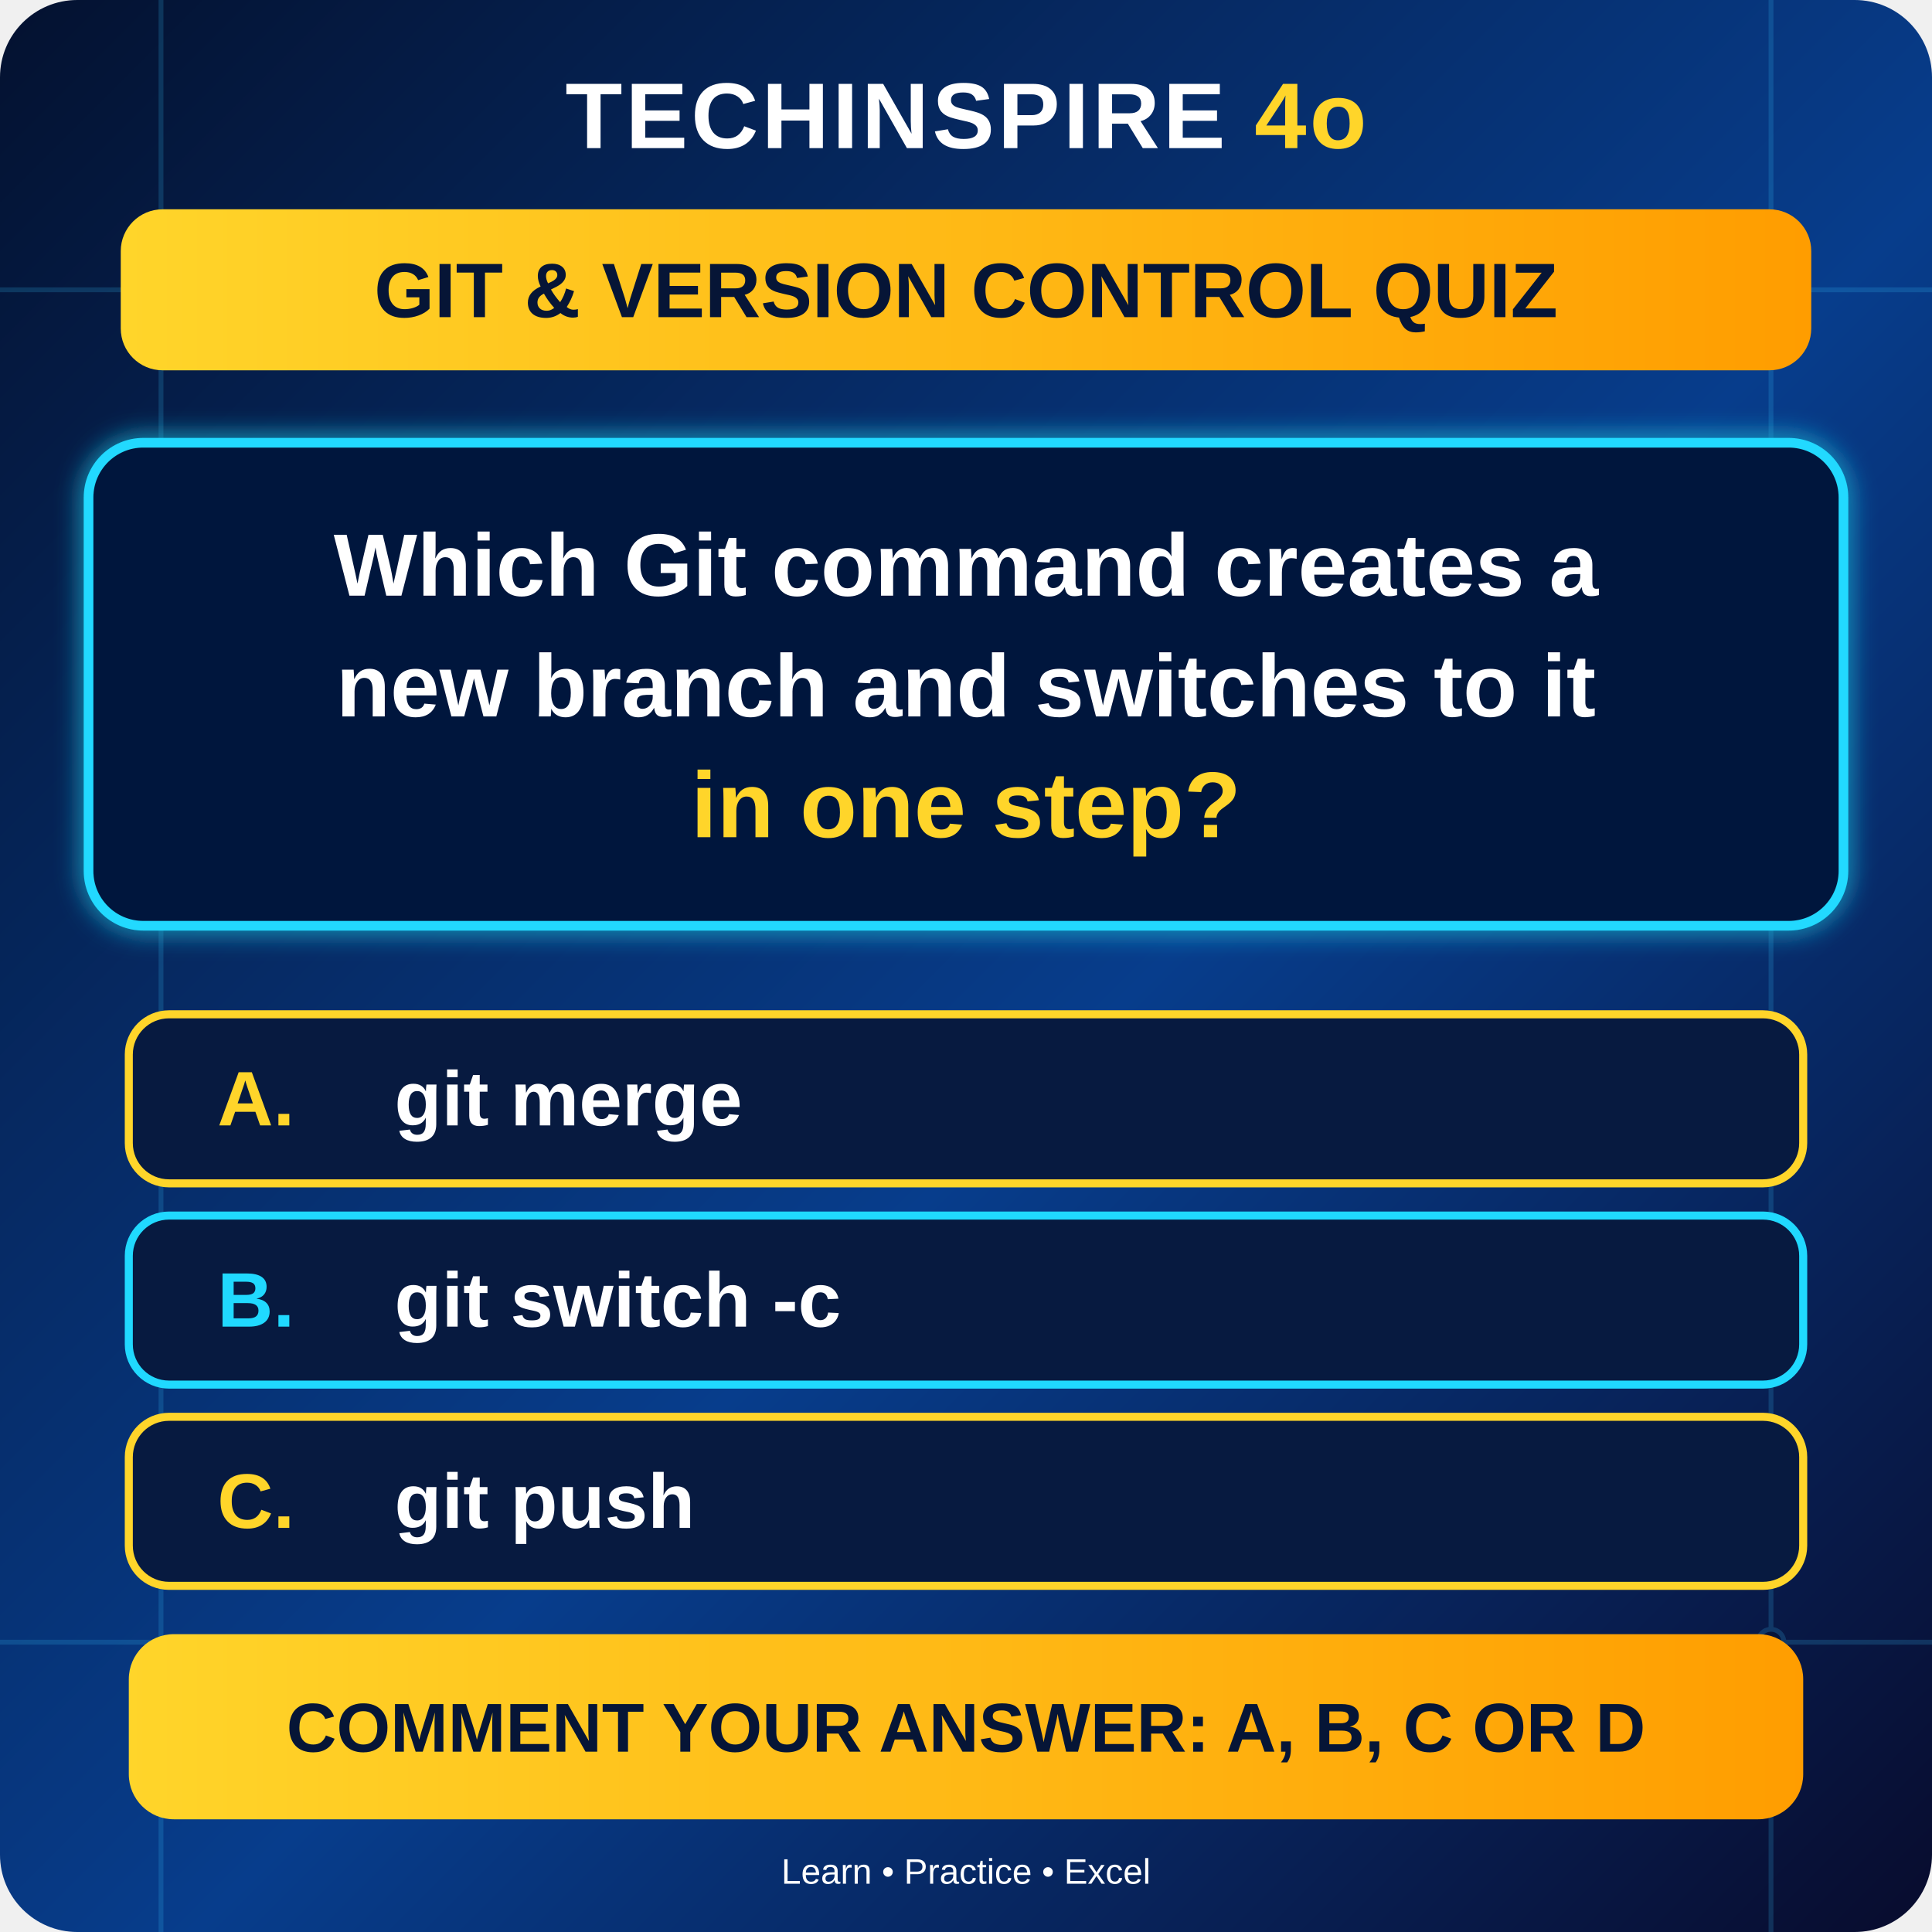
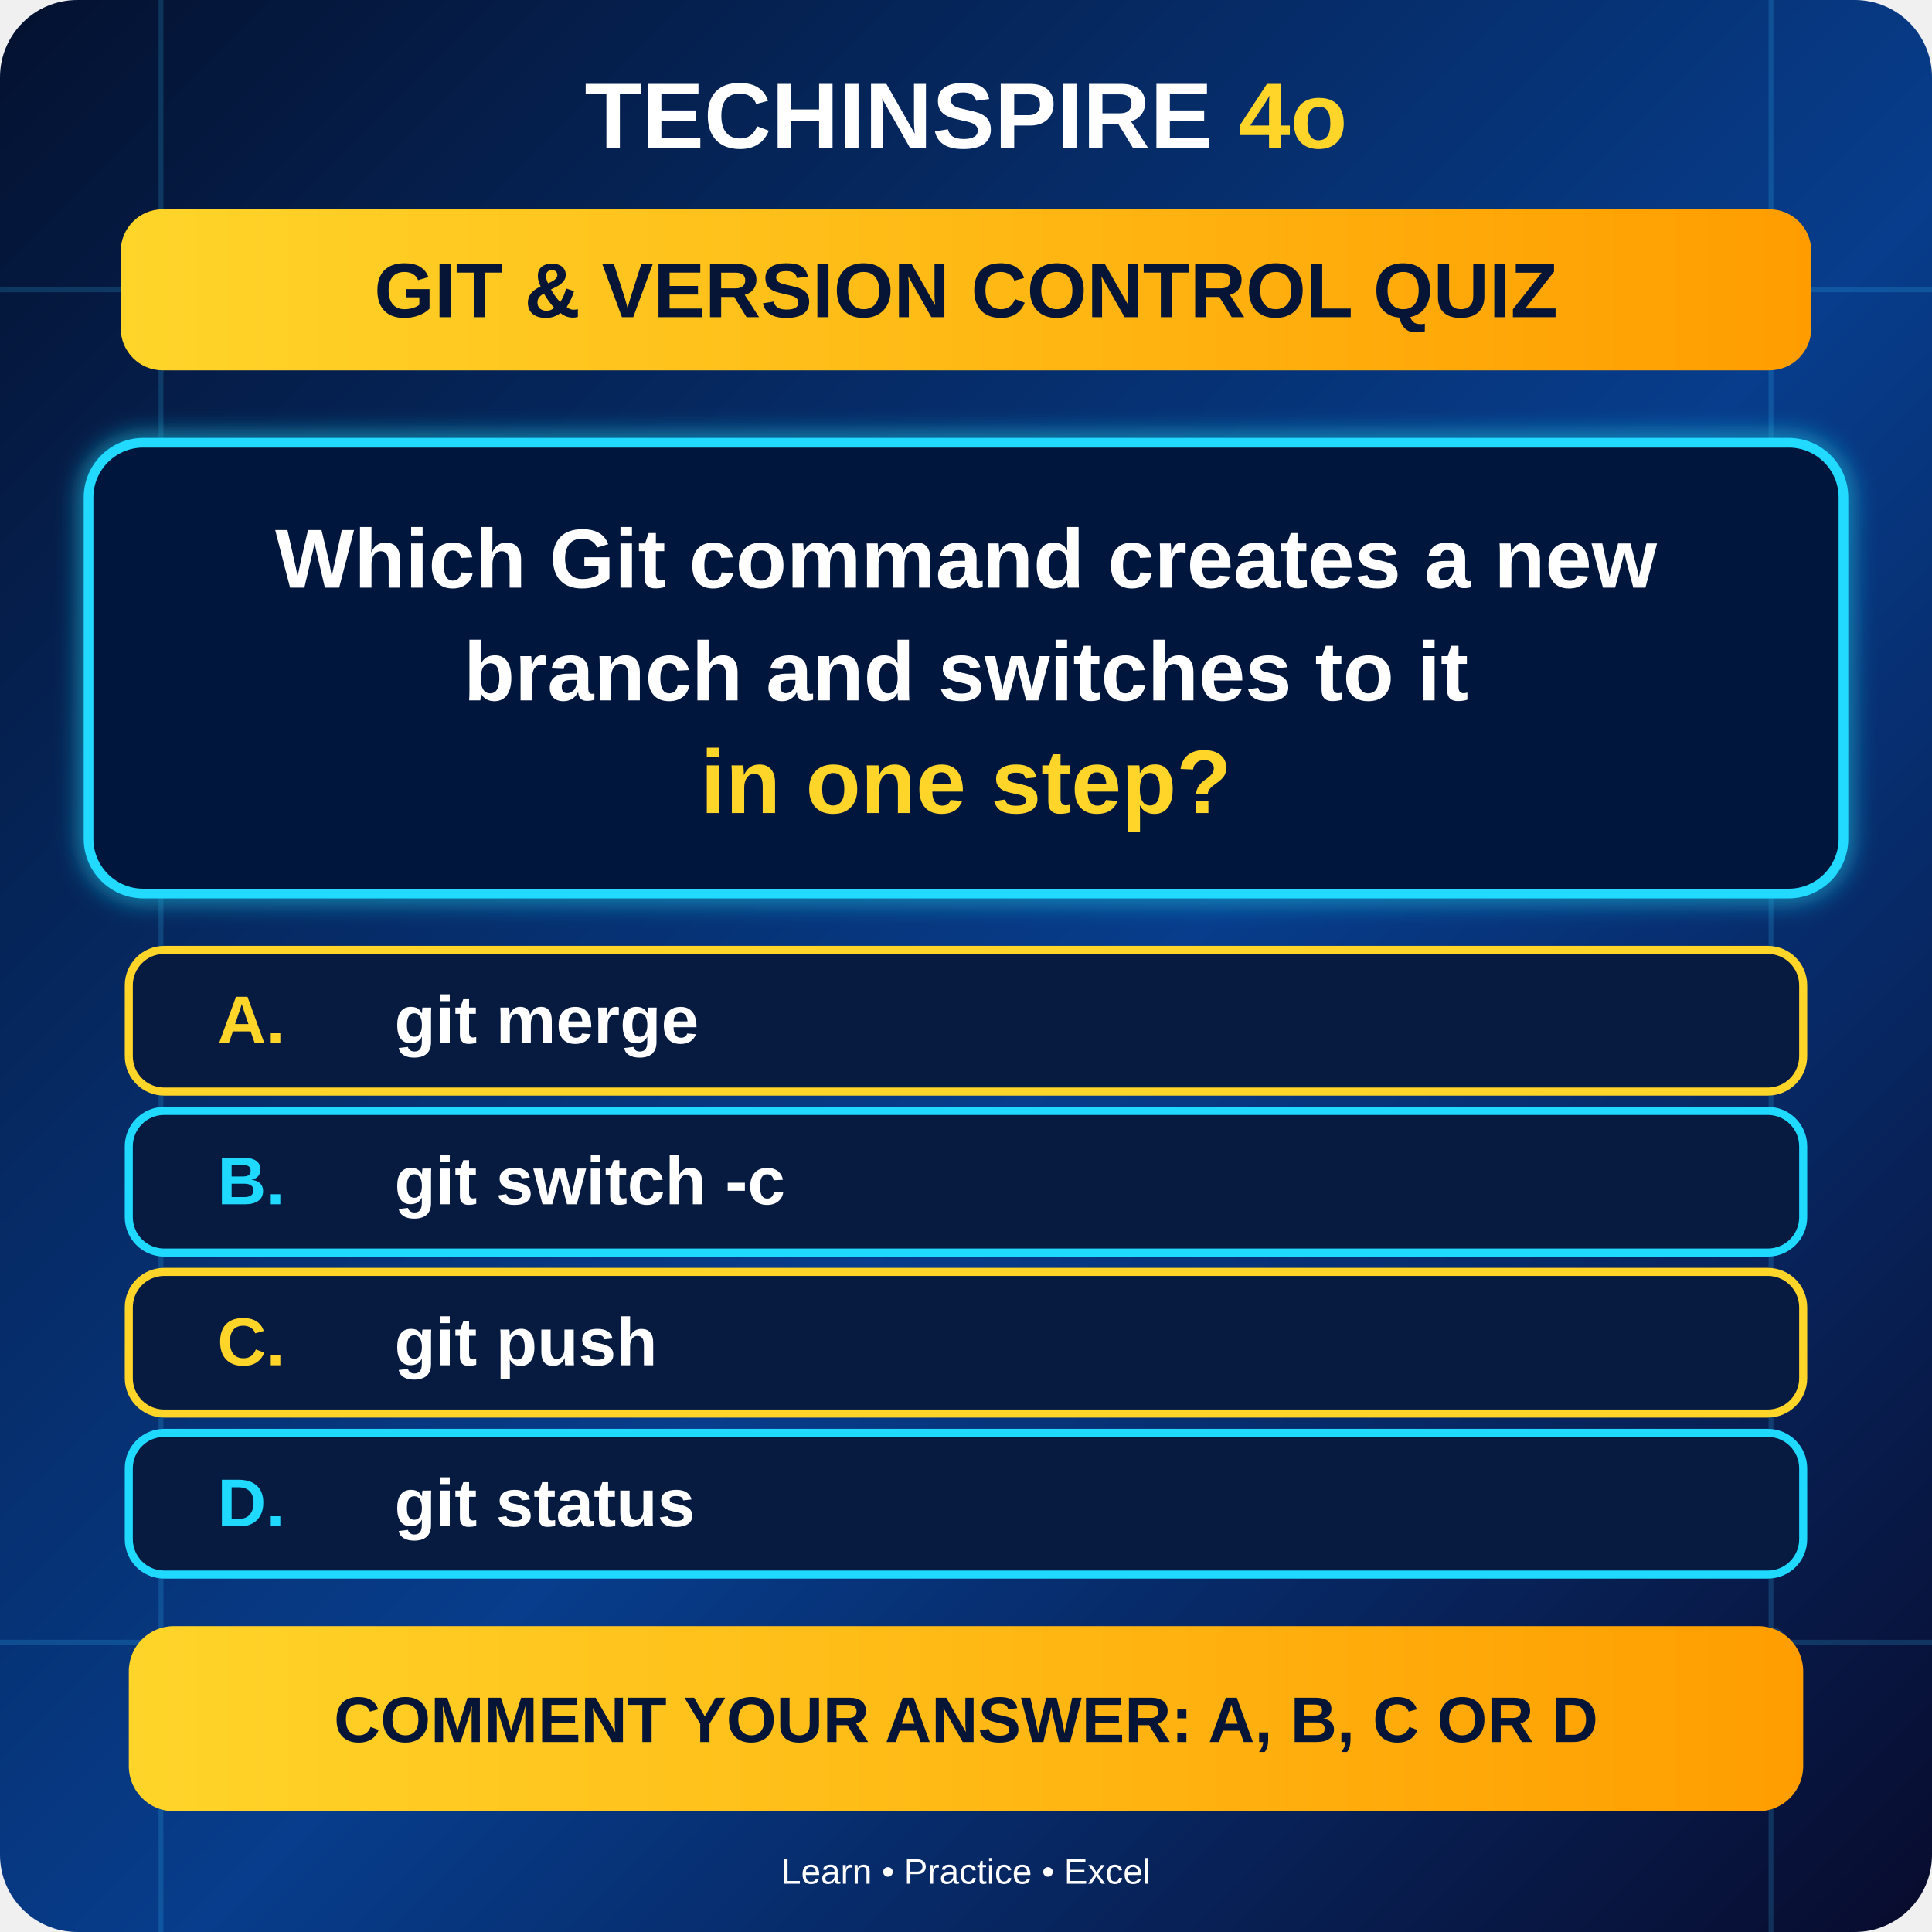
<svg xmlns="http://www.w3.org/2000/svg" width="1200" height="1200" viewBox="0 0 1200 1200">
  <defs>
    <linearGradient id="bg" x2="1" y2="1">
      <stop stop-color="#04112f" />
      <stop offset=".55" stop-color="#073d8c" />
      <stop offset="1" stop-color="#080b2c" />
    </linearGradient>
    <linearGradient id="gold">
      <stop stop-color="#ffd52a" />
      <stop offset="1" stop-color="#ff9d00" />
    </linearGradient>
    <filter id="glow">
      <feGaussianBlur stdDeviation="8" result="b" />
      <feMerge>
        <feMergeNode in="b" />
        <feMergeNode in="SourceGraphic" />
      </feMerge>
    </filter>
  </defs>
  <rect width="1200" height="1200" rx="48" fill="url(#bg)" />
  <g opacity=".18" stroke="#35caff" stroke-width="3">
    <path d="M0 180H1200M0 1020H1200M100 0V1200M1100 0V1200" />
    <circle cx="100" cy="180" r="8" />
    <circle cx="1100" cy="1020" r="8" />
  </g>
-   <text x="600" y="92" text-anchor="middle" fill="#fff" font-family="Arial,sans-serif" font-size="58" font-weight="800" letter-spacing="2">TECHINSPIRE <tspan fill="#ffd52a">4o</tspan>
+   <text x="600" y="92" text-anchor="middle" fill="#fff" font-family="Arial,sans-serif" font-size="58" font-weight="800">TECHINSPIRE <tspan fill="#ffd52a">4o</tspan>
  </text>
  <rect x="75" y="130" width="1050" height="100" rx="26" fill="url(#gold)" />
  <text x="600" y="197" text-anchor="middle" fill="#061536" font-family="Arial,sans-serif" font-size="48" font-weight="900">GIT &amp; VERSION CONTROL QUIZ</text>
-   <rect x="55" y="275" width="1090" height="300" rx="34" fill="#06183c" stroke="#20d9ff" stroke-width="6" filter="url(#glow)" />
-   <text x="600" y="370" text-anchor="middle" fill="#fff" font-family="Arial,sans-serif" font-size="55" font-weight="800">Which Git command creates a</text>
-   <text x="600" y="445" text-anchor="middle" fill="#fff" font-family="Arial,sans-serif" font-size="55" font-weight="800">new branch and switches to it</text>
-   <text x="600" y="520" text-anchor="middle" fill="#ffd52a" font-family="Arial,sans-serif" font-size="58" font-weight="900">in one step?</text>
-   <g font-family="Arial,sans-serif" font-size="48" font-weight="700">
+   <rect x="55" y="275" width="1090" height="280" rx="34" fill="#06183c" stroke="#20d9ff" stroke-width="6" filter="url(#glow)" />
+   <text x="600" y="365" text-anchor="middle" fill="#fff" font-family="Arial,sans-serif" font-size="52" font-weight="800">Which Git command creates a new</text>
+   <text x="600" y="435" text-anchor="middle" fill="#fff" font-family="Arial,sans-serif" font-size="52" font-weight="800">branch and switches to it</text>
+   <text x="600" y="505" text-anchor="middle" fill="#ffd52a" font-family="Arial,sans-serif" font-size="56" font-weight="900">in one step?</text>
+   <g font-family="Arial,sans-serif" font-size="42" font-weight="700">
    <g>
-       <rect x="80" y="630" width="1040" height="105" rx="25" fill="#071a40" stroke="#ffd52a" stroke-width="5" />
-       <text x="135" y="699" fill="#ffd52a">A.</text>
-       <text x="245" y="699" fill="#fff">git merge</text>
+       <rect x="80" y="590" width="1040" height="88" rx="22" fill="#071a40" stroke="#ffd52a" stroke-width="5" />
+       <text x="135" y="648" fill="#ffd52a">A.</text>
+       <text x="245" y="648" fill="#fff">git merge</text>
    </g>
    <g>
-       <rect x="80" y="755" width="1040" height="105" rx="25" fill="#071a40" stroke="#20d9ff" stroke-width="5" />
-       <text x="135" y="824" fill="#20d9ff">B.</text>
-       <text x="245" y="824" fill="#fff">git switch -c</text>
+       <rect x="80" y="690" width="1040" height="88" rx="22" fill="#071a40" stroke="#20d9ff" stroke-width="5" />
+       <text x="135" y="748" fill="#20d9ff">B.</text>
+       <text x="245" y="748" fill="#fff">git switch -c</text>
    </g>
    <g>
-       <rect x="80" y="880" width="1040" height="105" rx="25" fill="#071a40" stroke="#ffd52a" stroke-width="5" />
-       <text x="135" y="949" fill="#ffd52a">C.</text>
-       <text x="245" y="949" fill="#fff">git push</text>
+       <rect x="80" y="790" width="1040" height="88" rx="22" fill="#071a40" stroke="#ffd52a" stroke-width="5" />
+       <text x="135" y="848" fill="#ffd52a">C.</text>
+       <text x="245" y="848" fill="#fff">git push</text>
+     </g>
+     <g>
+       <rect x="80" y="890" width="1040" height="88" rx="22" fill="#071a40" stroke="#20d9ff" stroke-width="5" />
+       <text x="135" y="948" fill="#20d9ff">D.</text>
+       <text x="245" y="948" fill="#fff">git status</text>
    </g>
  </g>
-   <rect x="80" y="1015" width="1040" height="115" rx="28" fill="url(#gold)" />
-   <text x="600" y="1088" text-anchor="middle" fill="#061536" font-family="Arial,sans-serif" font-size="43" font-weight="900">COMMENT YOUR ANSWER: A, B, C OR D</text>
+   <rect x="80" y="1010" width="1040" height="115" rx="28" fill="url(#gold)" />
+   <text x="600" y="1082" text-anchor="middle" fill="#061536" font-family="Arial,sans-serif" font-size="40" font-weight="900">COMMENT YOUR ANSWER: A, B, C OR D</text>
  <text x="600" y="1170" text-anchor="middle" fill="#fff" font-family="Arial,sans-serif" font-size="22">Learn • Practice • Excel</text>
</svg>
